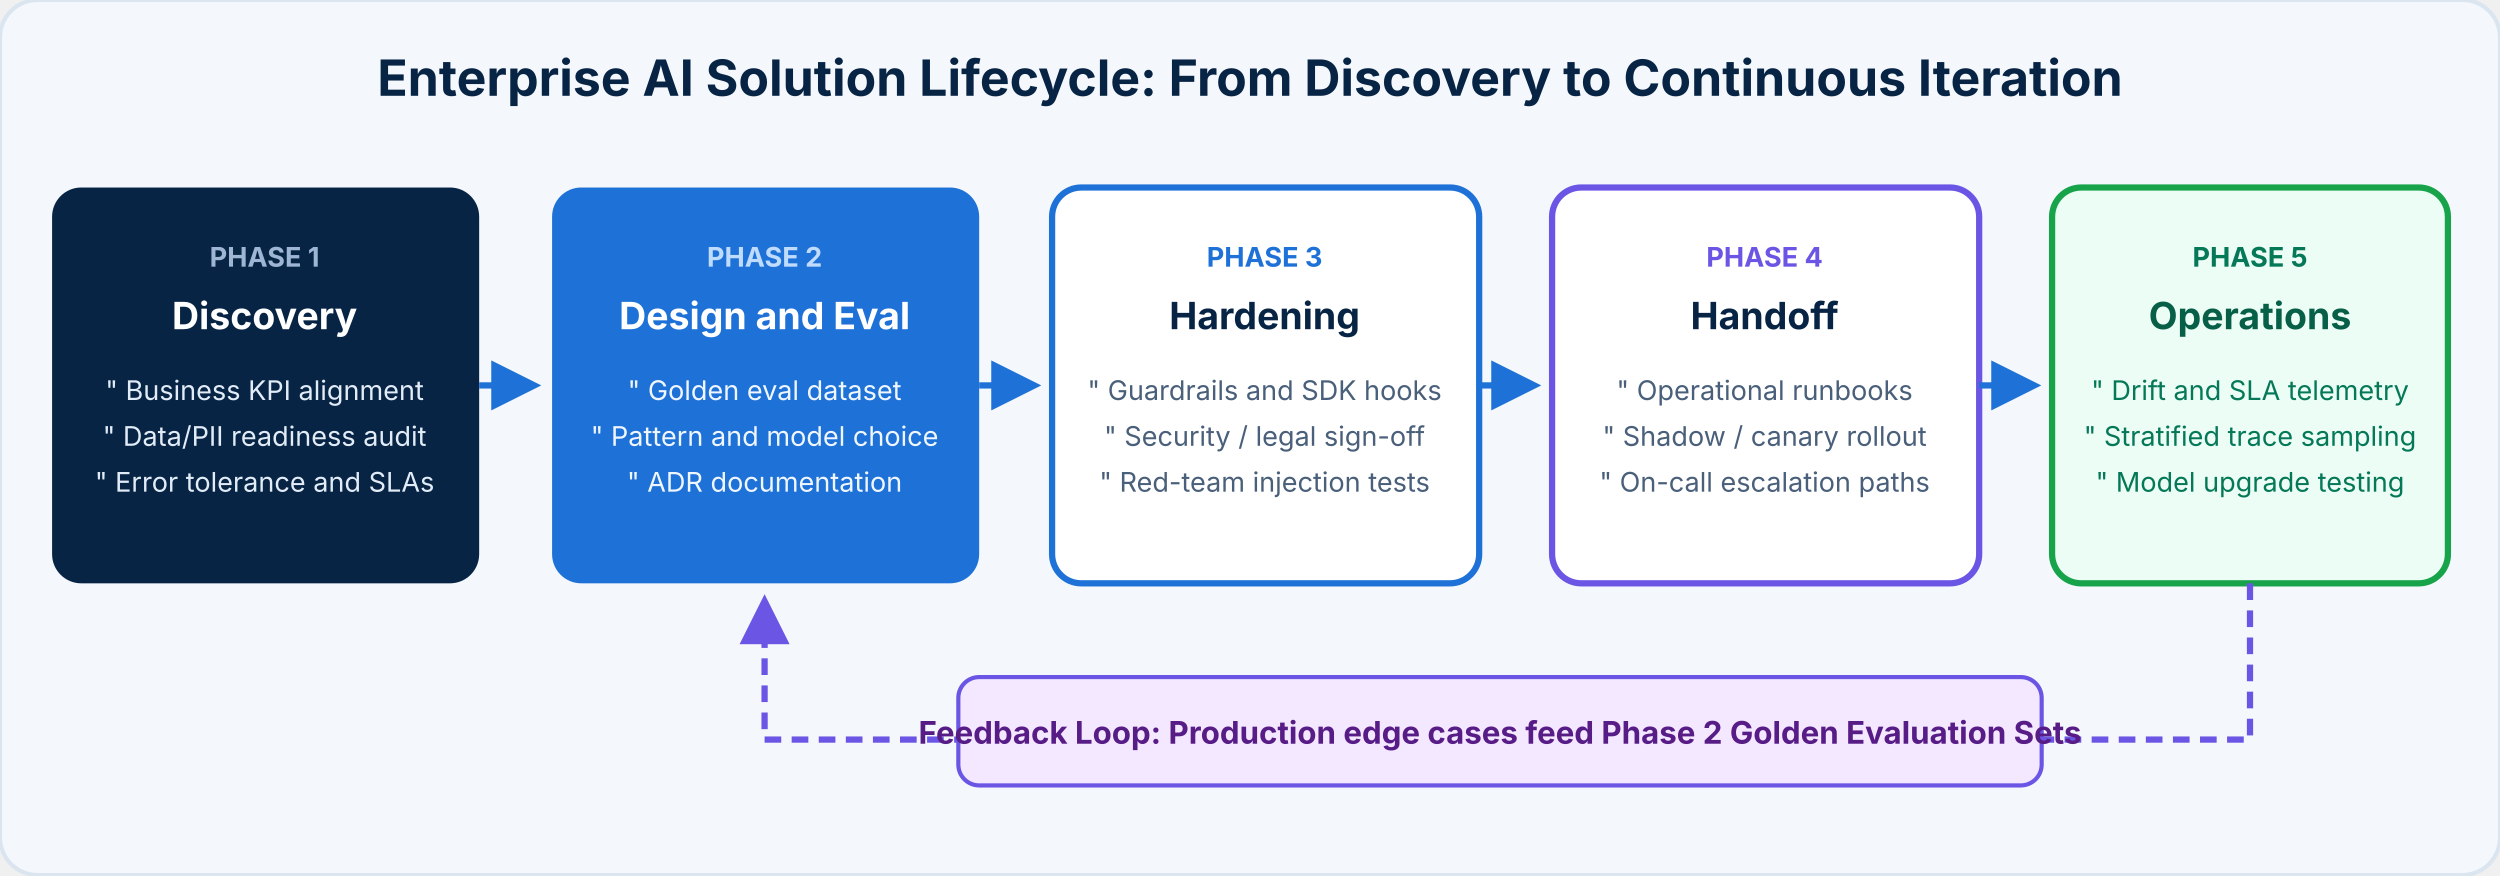
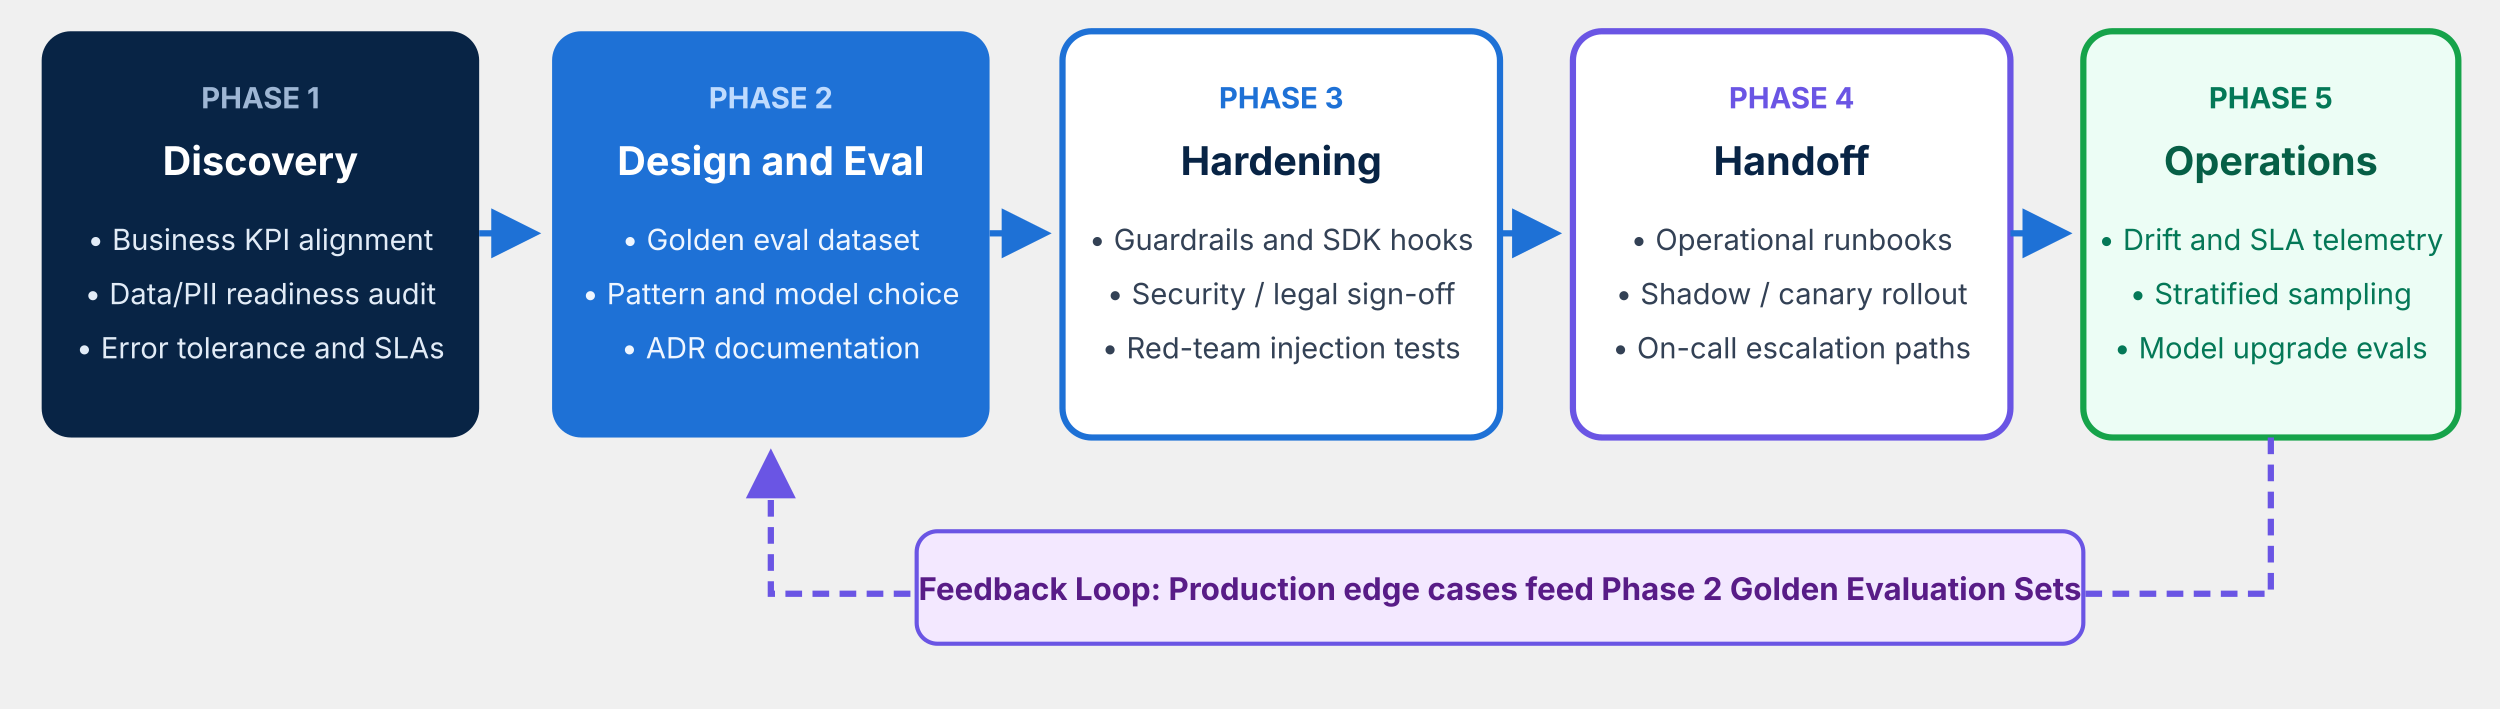
- <svg xmlns="http://www.w3.org/2000/svg" viewBox="0 0 1200 420" width="1200" height="420" role="img" aria-label="Enterprise AI Delivery Lifecycle Phases">
+ <svg xmlns="http://www.w3.org/2000/svg" viewBox="0 0 1200 340" width="1200" height="340" role="img" aria-label="Enterprise AI Delivery Lifecycle Phases">
  <defs>
    <marker id="arr-l1" viewBox="0 0 10 10" refX="8" refY="5" markerWidth="8" markerHeight="8" orient="auto-start-reverse">
      <path d="M 0 0 L 10 5 L 0 10 z" fill="#1e71d6" />
    </marker>
    <marker id="arr-l2" viewBox="0 0 10 10" refX="8" refY="5" markerWidth="8" markerHeight="8" orient="auto-start-reverse">
      <path d="M 0 0 L 10 5 L 0 10 z" fill="#6a55e4" />
    </marker>
  </defs>
-   <rect width="1200" height="420" rx="18" fill="#f4f8fc" stroke="#dbe5f0" stroke-width="2" />
-   <text x="600" y="46" text-anchor="middle" fill="#082445" font-family="Inter, system-ui, sans-serif" font-size="24" font-weight="700">Enterprise AI Solution Lifecycle: From Discovery to Continuous Iteration</text>
-   <rect x="25" y="90" width="205" height="190" rx="14" fill="#082445" />
-   <text x="127" y="128" text-anchor="middle" fill="#9eb6d4" font-family="Inter, system-ui, sans-serif" font-size="13" font-weight="700">PHASE 1</text>
-   <text x="127" y="158" text-anchor="middle" fill="#ffffff" font-family="Inter, system-ui, sans-serif" font-size="18" font-weight="700">Discovery</text>
-   <text x="127" y="192" text-anchor="middle" fill="#e2ecf7" font-family="Inter, system-ui, sans-serif" font-size="13">" Business KPI alignment</text>
-   <text x="127" y="214" text-anchor="middle" fill="#e2ecf7" font-family="Inter, system-ui, sans-serif" font-size="13">" Data/PII readiness audit</text>
-   <text x="127" y="236" text-anchor="middle" fill="#e2ecf7" font-family="Inter, system-ui, sans-serif" font-size="13">" Error tolerance and SLAs</text>
-   <line x1="230" y1="185" x2="255" y2="185" stroke="#1e71d6" stroke-width="3" marker-end="url(#arr-l1)" />
-   <rect x="265" y="90" width="205" height="190" rx="14" fill="#1e71d6" />
-   <text x="367" y="128" text-anchor="middle" fill="#bfdbfe" font-family="Inter, system-ui, sans-serif" font-size="13" font-weight="700">PHASE 2</text>
-   <text x="367" y="158" text-anchor="middle" fill="#ffffff" font-family="Inter, system-ui, sans-serif" font-size="18" font-weight="700">Design and Eval</text>
-   <text x="367" y="192" text-anchor="middle" fill="#eff6ff" font-family="Inter, system-ui, sans-serif" font-size="13">" Golden eval dataset</text>
-   <text x="367" y="214" text-anchor="middle" fill="#eff6ff" font-family="Inter, system-ui, sans-serif" font-size="13">" Pattern and model choice</text>
-   <text x="367" y="236" text-anchor="middle" fill="#eff6ff" font-family="Inter, system-ui, sans-serif" font-size="13">" ADR documentation</text>
-   <line x1="470" y1="185" x2="495" y2="185" stroke="#1e71d6" stroke-width="3" marker-end="url(#arr-l1)" />
-   <rect x="505" y="90" width="205" height="190" rx="14" fill="#ffffff" stroke="#1e71d6" stroke-width="3" />
-   <text x="607" y="128" text-anchor="middle" fill="#1e71d6" font-family="Inter, system-ui, sans-serif" font-size="13" font-weight="700">PHASE 3</text>
-   <text x="607" y="158" text-anchor="middle" fill="#082445" font-family="Inter, system-ui, sans-serif" font-size="18" font-weight="700">Hardening</text>
-   <text x="607" y="192" text-anchor="middle" fill="#495f7a" font-family="Inter, system-ui, sans-serif" font-size="13">" Guardrails and SDK hooks</text>
-   <text x="607" y="214" text-anchor="middle" fill="#495f7a" font-family="Inter, system-ui, sans-serif" font-size="13">" Security / legal sign-off</text>
-   <text x="607" y="236" text-anchor="middle" fill="#495f7a" font-family="Inter, system-ui, sans-serif" font-size="13">" Red-team injection tests</text>
-   <line x1="710" y1="185" x2="735" y2="185" stroke="#1e71d6" stroke-width="3" marker-end="url(#arr-l1)" />
-   <rect x="745" y="90" width="205" height="190" rx="14" fill="#ffffff" stroke="#6a55e4" stroke-width="3" />
-   <text x="847" y="128" text-anchor="middle" fill="#6a55e4" font-family="Inter, system-ui, sans-serif" font-size="13" font-weight="700">PHASE 4</text>
-   <text x="847" y="158" text-anchor="middle" fill="#082445" font-family="Inter, system-ui, sans-serif" font-size="18" font-weight="700">Handoff</text>
-   <text x="847" y="192" text-anchor="middle" fill="#495f7a" font-family="Inter, system-ui, sans-serif" font-size="13">" Operational runbooks</text>
-   <text x="847" y="214" text-anchor="middle" fill="#495f7a" font-family="Inter, system-ui, sans-serif" font-size="13">" Shadow / canary rollout</text>
-   <text x="847" y="236" text-anchor="middle" fill="#495f7a" font-family="Inter, system-ui, sans-serif" font-size="13">" On-call escalation paths</text>
-   <line x1="950" y1="185" x2="975" y2="185" stroke="#1e71d6" stroke-width="3" marker-end="url(#arr-l1)" />
-   <rect x="985" y="90" width="190" height="190" rx="14" fill="#ecfdf5" stroke="#16a34a" stroke-width="3" />
-   <text x="1080" y="128" text-anchor="middle" fill="#047857" font-family="Inter, system-ui, sans-serif" font-size="13" font-weight="700">PHASE 5</text>
-   <text x="1080" y="158" text-anchor="middle" fill="#065f46" font-family="Inter, system-ui, sans-serif" font-size="18" font-weight="700">Operations</text>
-   <text x="1080" y="192" text-anchor="middle" fill="#047857" font-family="Inter, system-ui, sans-serif" font-size="13">" Drift and SLA telemetry</text>
-   <text x="1080" y="214" text-anchor="middle" fill="#047857" font-family="Inter, system-ui, sans-serif" font-size="13">" Stratified trace sampling</text>
-   <text x="1080" y="236" text-anchor="middle" fill="#047857" font-family="Inter, system-ui, sans-serif" font-size="13">" Model upgrade testing</text>
-   <path d="M 1080 280 V 355 H 367 V 290" fill="none" stroke="#6a55e4" stroke-width="3" stroke-dasharray="8 5" marker-end="url(#arr-l2)" />
-   <rect x="460" y="325" width="520" height="52" rx="10" fill="#f3e8ff" stroke="#6a55e4" stroke-width="2" />
-   <text x="720" y="357" text-anchor="middle" fill="#581c87" font-family="Inter, system-ui, sans-serif" font-size="15" font-weight="700">Feedback Loop: Production edge cases feed Phase 2 Golden Evaluation Sets</text>
+   <rect x="20" y="15" width="210" height="195" rx="14" fill="#082445" />
+   <text x="125" y="52" text-anchor="middle" fill="#9eb6d4" font-family="Inter, system-ui, sans-serif" font-size="14" font-weight="700">PHASE 1</text>
+   <text x="125" y="84" text-anchor="middle" fill="#ffffff" font-family="Inter, system-ui, sans-serif" font-size="19" font-weight="700">Discovery</text>
+   <text x="125" y="120" text-anchor="middle" fill="#e2ecf7" font-family="Inter, system-ui, sans-serif" font-size="14">• Business KPI alignment</text>
+   <text x="125" y="146" text-anchor="middle" fill="#e2ecf7" font-family="Inter, system-ui, sans-serif" font-size="14">• Data/PII readiness audit</text>
+   <text x="125" y="172" text-anchor="middle" fill="#e2ecf7" font-family="Inter, system-ui, sans-serif" font-size="14">• Error tolerance and SLAs</text>
+   <line x1="230" y1="112" x2="255" y2="112" stroke="#1e71d6" stroke-width="3" marker-end="url(#arr-l1)" />
+   <rect x="265" y="15" width="210" height="195" rx="14" fill="#1e71d6" />
+   <text x="370" y="52" text-anchor="middle" fill="#bfdbfe" font-family="Inter, system-ui, sans-serif" font-size="14" font-weight="700">PHASE 2</text>
+   <text x="370" y="84" text-anchor="middle" fill="#ffffff" font-family="Inter, system-ui, sans-serif" font-size="19" font-weight="700">Design and Eval</text>
+   <text x="370" y="120" text-anchor="middle" fill="#eff6ff" font-family="Inter, system-ui, sans-serif" font-size="14">• Golden eval dataset</text>
+   <text x="370" y="146" text-anchor="middle" fill="#eff6ff" font-family="Inter, system-ui, sans-serif" font-size="14">• Pattern and model choice</text>
+   <text x="370" y="172" text-anchor="middle" fill="#eff6ff" font-family="Inter, system-ui, sans-serif" font-size="14">• ADR documentation</text>
+   <line x1="475" y1="112" x2="500" y2="112" stroke="#1e71d6" stroke-width="3" marker-end="url(#arr-l1)" />
+   <rect x="510" y="15" width="210" height="195" rx="14" fill="#ffffff" stroke="#1e71d6" stroke-width="3" />
+   <text x="615" y="52" text-anchor="middle" fill="#1e71d6" font-family="Inter, system-ui, sans-serif" font-size="14" font-weight="700">PHASE 3</text>
+   <text x="615" y="84" text-anchor="middle" fill="#082445" font-family="Inter, system-ui, sans-serif" font-size="19" font-weight="700">Hardening</text>
+   <text x="615" y="120" text-anchor="middle" fill="#334155" font-family="Inter, system-ui, sans-serif" font-size="14">• Guardrails and SDK hooks</text>
+   <text x="615" y="146" text-anchor="middle" fill="#334155" font-family="Inter, system-ui, sans-serif" font-size="14">• Security / legal sign-off</text>
+   <text x="615" y="172" text-anchor="middle" fill="#334155" font-family="Inter, system-ui, sans-serif" font-size="14">• Red-team injection tests</text>
+   <line x1="720" y1="112" x2="745" y2="112" stroke="#1e71d6" stroke-width="3" marker-end="url(#arr-l1)" />
+   <rect x="755" y="15" width="210" height="195" rx="14" fill="#ffffff" stroke="#6a55e4" stroke-width="3" />
+   <text x="860" y="52" text-anchor="middle" fill="#6a55e4" font-family="Inter, system-ui, sans-serif" font-size="14" font-weight="700">PHASE 4</text>
+   <text x="860" y="84" text-anchor="middle" fill="#082445" font-family="Inter, system-ui, sans-serif" font-size="19" font-weight="700">Handoff</text>
+   <text x="860" y="120" text-anchor="middle" fill="#334155" font-family="Inter, system-ui, sans-serif" font-size="14">• Operational runbooks</text>
+   <text x="860" y="146" text-anchor="middle" fill="#334155" font-family="Inter, system-ui, sans-serif" font-size="14">• Shadow / canary rollout</text>
+   <text x="860" y="172" text-anchor="middle" fill="#334155" font-family="Inter, system-ui, sans-serif" font-size="14">• On-call escalation paths</text>
+   <line x1="965" y1="112" x2="990" y2="112" stroke="#1e71d6" stroke-width="3" marker-end="url(#arr-l1)" />
+   <rect x="1000" y="15" width="180" height="195" rx="14" fill="#ecfdf5" stroke="#16a34a" stroke-width="3" />
+   <text x="1090" y="52" text-anchor="middle" fill="#047857" font-family="Inter, system-ui, sans-serif" font-size="14" font-weight="700">PHASE 5</text>
+   <text x="1090" y="84" text-anchor="middle" fill="#065f46" font-family="Inter, system-ui, sans-serif" font-size="19" font-weight="700">Operations</text>
+   <text x="1090" y="120" text-anchor="middle" fill="#047857" font-family="Inter, system-ui, sans-serif" font-size="14">• Drift and SLA telemetry</text>
+   <text x="1090" y="146" text-anchor="middle" fill="#047857" font-family="Inter, system-ui, sans-serif" font-size="14">• Stratified sampling</text>
+   <text x="1090" y="172" text-anchor="middle" fill="#047857" font-family="Inter, system-ui, sans-serif" font-size="14">• Model upgrade evals</text>
+   <path d="M 1090 210 V 285 H 370 V 220" fill="none" stroke="#6a55e4" stroke-width="3" stroke-dasharray="8 5" marker-end="url(#arr-l2)" />
+   <rect x="440" y="255" width="560" height="54" rx="10" fill="#f3e8ff" stroke="#6a55e4" stroke-width="2" />
+   <text x="720" y="288" text-anchor="middle" fill="#581c87" font-family="Inter, system-ui, sans-serif" font-size="15" font-weight="700">Feedback Loop: Production edge cases feed Phase 2 Golden Evaluation Sets</text>
</svg>
